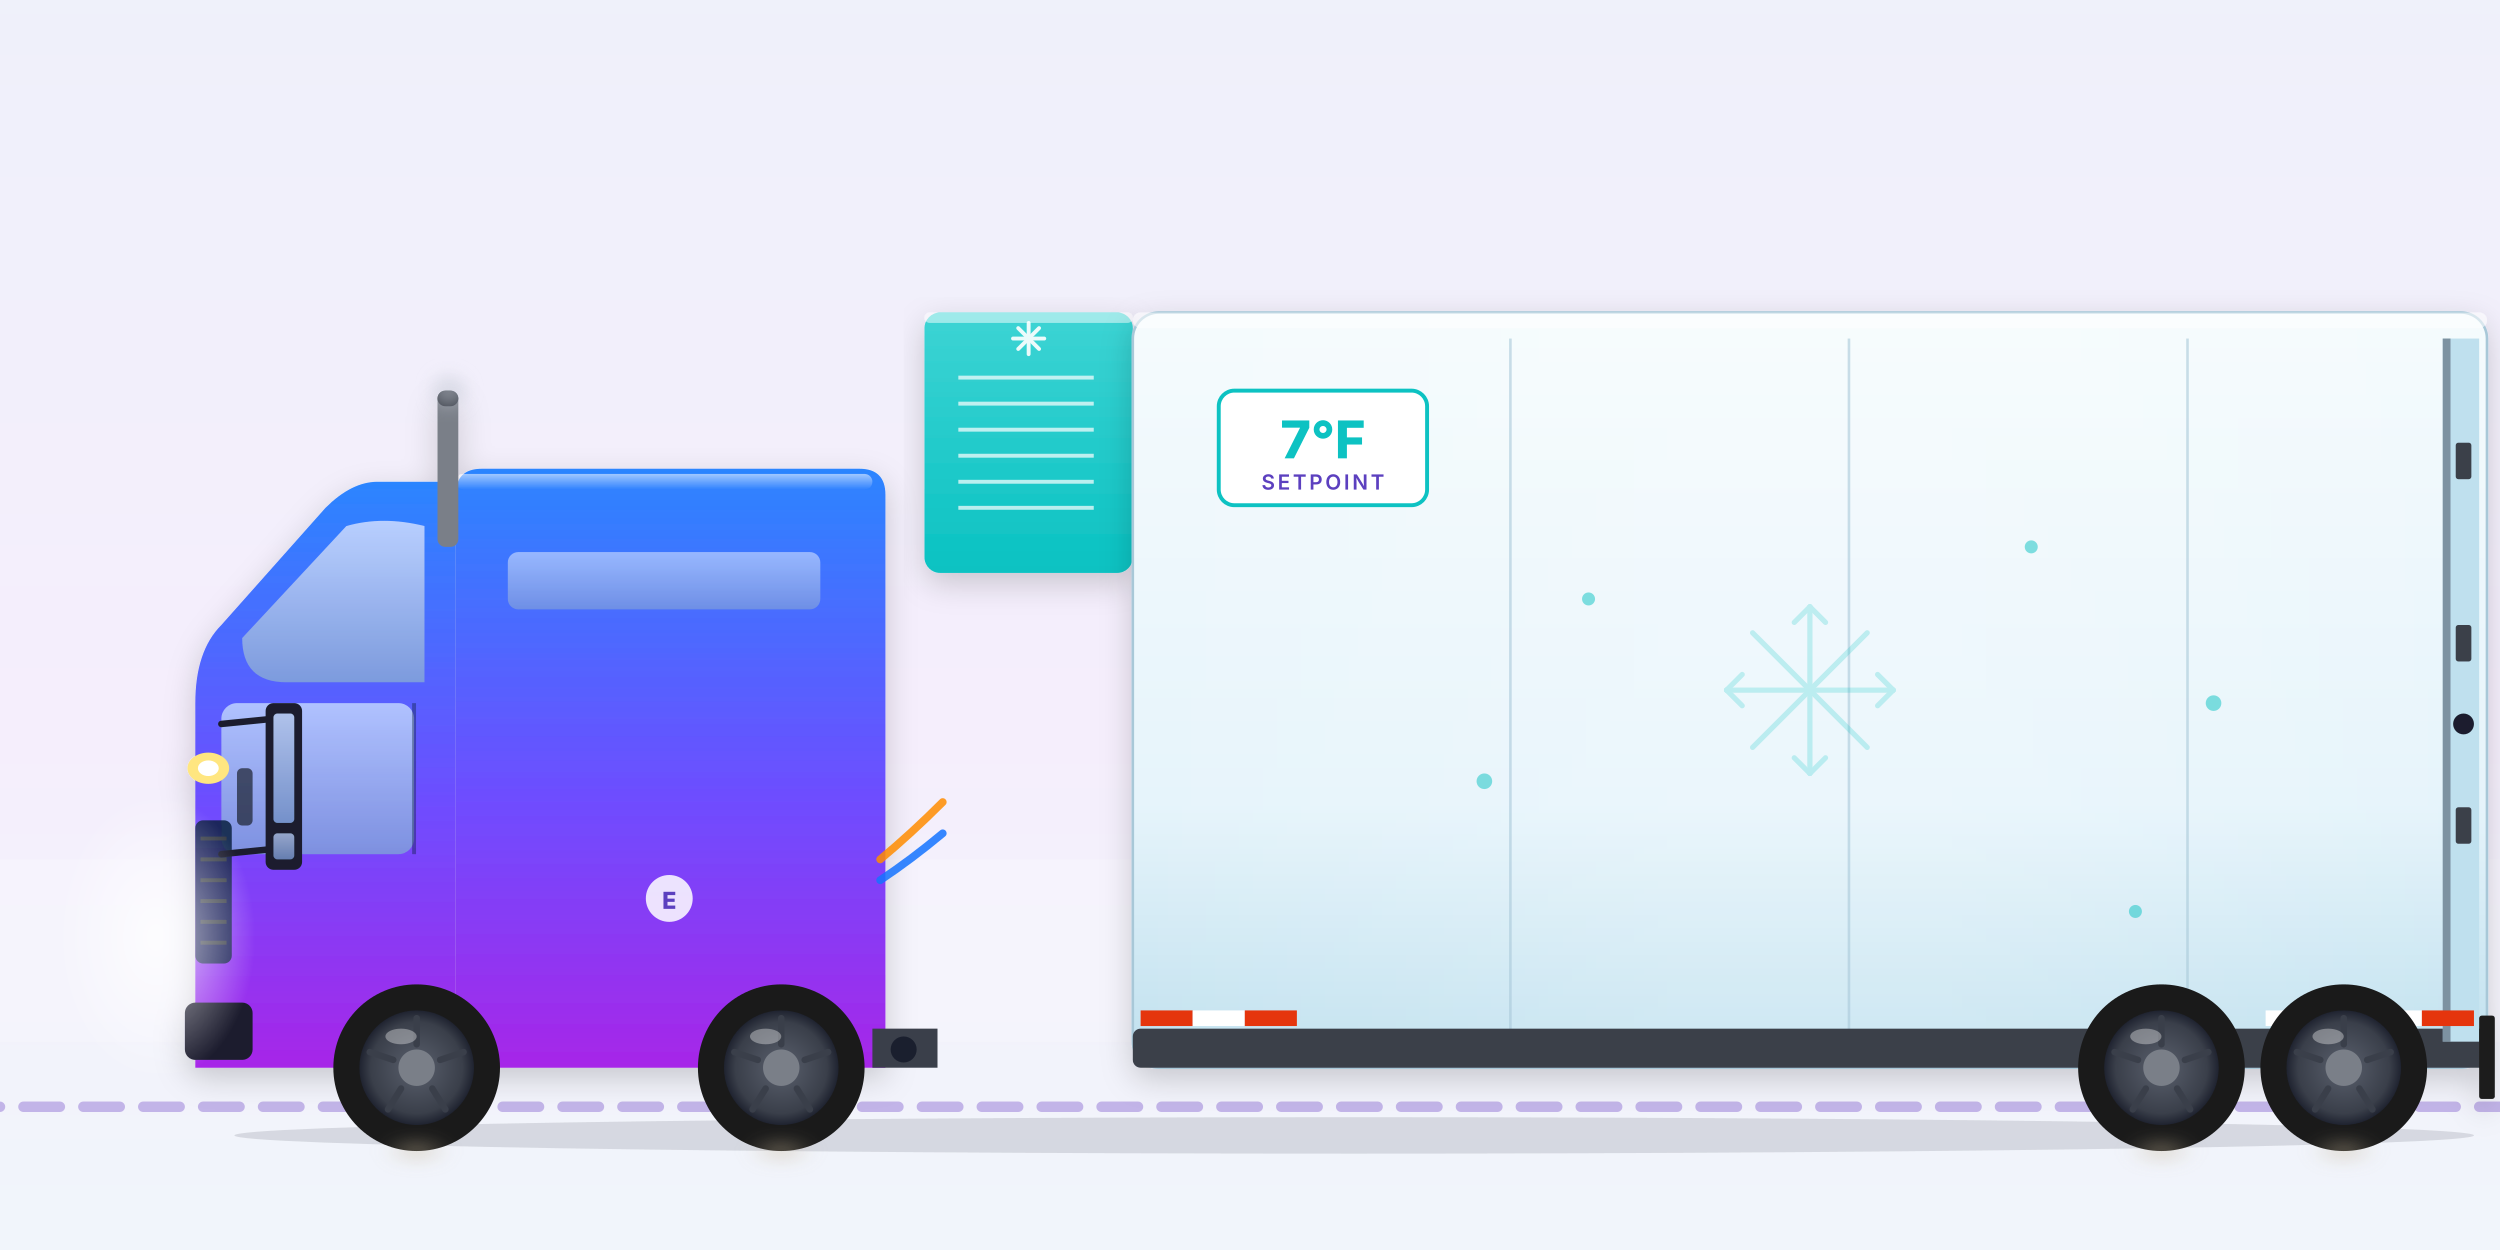
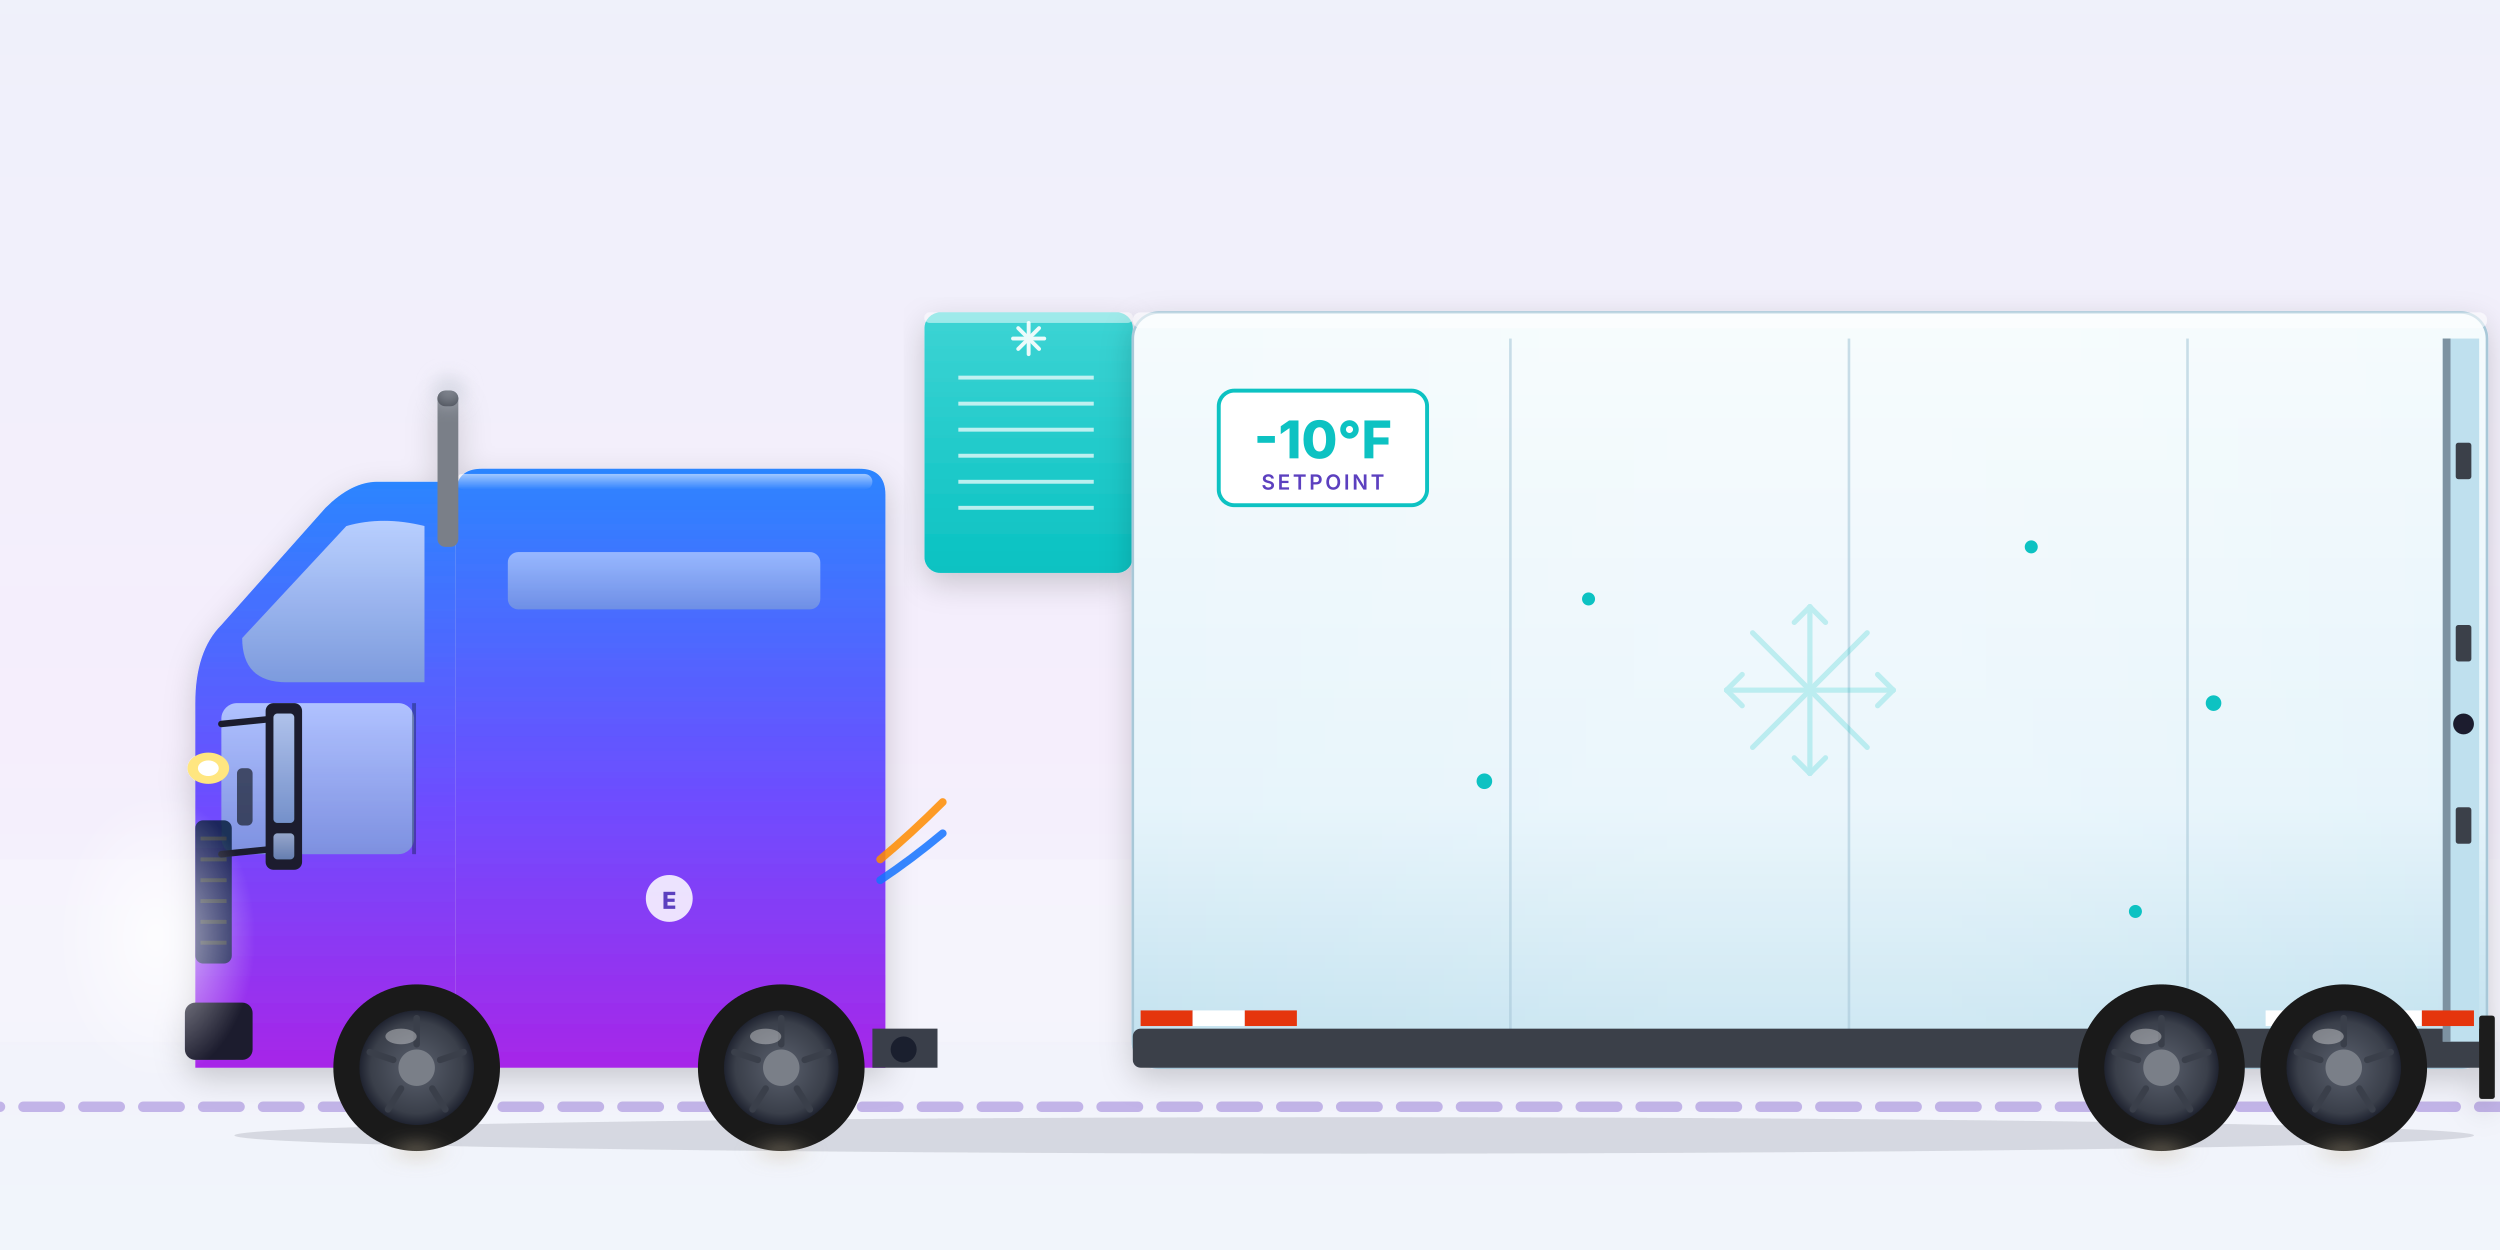
<svg xmlns="http://www.w3.org/2000/svg" width="1200" height="600" viewBox="0 50 1200 480" preserveAspectRatio="xMidYMid slice">
  <style>
    /* ========== CHASSIS BOB — the body floats on suspension ========== */
    .chassis-bob   { animation: chassis-bob 0.5s ease-in-out infinite; }
    @keyframes chassis-bob {
      0%, 100% { transform: translateY(0); }
      50%      { transform: translateY(-1.5px); }
    }
    .cab-sway      { animation: cab-sway 0.5s ease-in-out infinite -0.12s; }
    @keyframes cab-sway {
      0%, 100% { transform: translateY(0)    rotate(0deg); }
      50%      { transform: translateY(-0.8px) rotate(-0.15deg); }
    }
    .mudflap       { transform-origin: 1075px 440px;
                      animation: mudflap-flutter 0.42s ease-in-out infinite; }
    @keyframes mudflap-flutter {
      0%, 100% { transform: rotate(0deg)   translateX(0); }
      50%      { transform: rotate(-4deg)  translateX(0.4px); }
    }
    .streak        { animation: streak-drift 1.2s linear infinite; opacity: 0; }
    .streak.s2     { animation-delay: -0.4s; }
    .streak.s3     { animation-delay: -0.8s; }
    @keyframes streak-drift {
      0%   { transform: translateX(0);    opacity: 0; }
      15%  { opacity: 0.45; }
      85%  { opacity: 0.45; }
      100% { transform: translateX(180px); opacity: 0; }
    }
    .bow-air       { animation: bow-air-pulse 1.4s ease-in-out infinite;
                      transform-origin: 180px 410px; }
    @keyframes bow-air-pulse {
      0%, 100% { transform: scale(1)   translateX(0);   opacity: 0.18; }
      50%      { transform: scale(1.1) translateX(-3px); opacity: 0.32; }
    }
    .tire-dust     { animation: tire-dust 1.6s ease-out infinite; }
    @keyframes tire-dust {
      0%, 80%, 100% { opacity: 0; transform: translateX(0) scale(0.4); }
      8%, 18%       { opacity: 0.45; transform: translateX(0) scale(0.4); }
      35%           { opacity: 0;    transform: translateX(14px) scale(1); }
    }

    /* ========== ORIGINAL MOTION VOCAB ========== */
    .sheen        { animation: sheen-sweep 5s ease-in-out infinite;
                      transform-box: fill-box; }
    @keyframes sheen-sweep {
      0%   { transform: translateX(-220px); opacity: 0; }
      30%  { opacity: 0.5; }
      70%  { opacity: 0.5; }
      100% { transform: translateX(220px); opacity: 0; }
    }
    .wordmark     { animation: wordmark-breath 6s ease-in-out infinite; }
    @keyframes wordmark-breath {
      0%, 100% { opacity: 0.14; }
      50%      { opacity: 0.24; }
    }
    .badge-e      { transform-box: fill-box; transform-origin: center;
                      animation: badge-pulse 3.2s ease-in-out infinite; }
    @keyframes badge-pulse {
      0%, 100% { transform: scale(1);    opacity: 0.85; }
      50%      { transform: scale(1.06); opacity: 1; }
    }
    .headlight-glow { animation: headlight-pulse 4s ease-in-out infinite; }
    @keyframes headlight-pulse {
      0%, 100% { opacity: 0.85; }
      50%      { opacity: 1; }
    }
    .airlines     { animation: airlines-vibrate 0.55s ease-in-out infinite;
                      transform-box: fill-box; }
    @keyframes airlines-vibrate {
      0%, 100% { transform: translateY(0); }
      50%      { transform: translateY(0.6px); }
    }
    .chevron      { animation: chevron-pulse 2.2s ease-in-out infinite; }
    @keyframes chevron-pulse {
      0%, 100% { opacity: 0.3; }
      50%      { opacity: 0.65; }
    }
    .sky-shimmer  { animation: sky-drift 14s linear infinite;
                      transform-box: fill-box; }
    @keyframes sky-drift {
      from { transform: translateX(-40px); opacity: 0.12; }
      50%  { opacity: 0.22; }
      to   { transform: translateX(40px); opacity: 0.12; }
    }
    .ground-line  { stroke-dasharray: 14 9;
                      animation: ground-dash 1.6s linear infinite; }
    @keyframes ground-dash {
      from { stroke-dashoffset: 0; }
      to   { stroke-dashoffset: -46; }
    }
    /* ========== BRAND LOCKUP ========== */
    .brand-mark {
      transform-box: fill-box; transform-origin: center;
      animation: brand-pulse 3.6s ease-in-out infinite;
    }
    @keyframes brand-pulse {
      0%, 100% { transform: scale(1);    opacity: 0.92; }
      50%      { transform: scale(1.05); opacity: 1; }
    }
    .brand-word { animation: brand-word-breath 6s ease-in-out infinite; }
    @keyframes brand-word-breath {
      0%, 100% { opacity: 0.78; }
      50%      { opacity: 1; }
    }
+     /* Cold-air recirculation: snow motes drift on the interior airflow loop */
+     .snow-mote { animation: snow-drift 5.5s ease-in-out infinite;
+                   transform-box: fill-box; transform-origin: center; }
+     .snow-mote.m2 { animation-delay: -1.1s; animation-duration: 6.2s; }
+     .snow-mote.m3 { animation-delay: -2.3s; animation-duration: 4.9s; }
+     .snow-mote.m4 { animation-delay: -3.4s; animation-duration: 6.6s; }
+     .snow-mote.m5 { animation-delay: -0.6s; animation-duration: 5.2s; }
+     .snow-mote.m6 { animation-delay: -4.0s; animation-duration: 6.0s; }
+     @keyframes snow-drift {
+       0%, 100% { transform: translate(0, 0);        opacity: 0.35; }
+       50%      { transform: translate(-5px, 6px);   opacity: 0.6; }
+     }

    @media (prefers-reduced-motion: reduce) {
+       /* CSS-class motion is fully stilled. NOTE: wheel rotation + exhaust puffs
+          use SMIL &lt;animate&gt;/&lt;animateTransform&gt;, which a CSS media query cannot
+          halt; they are slow continuous ambient loops (no popping) and remain. */
      .chassis-bob, .cab-sway, .mudflap, .streak, .bow-air, .tire-dust,
      .sheen, .wordmark, .badge-e, .headlight-glow, .airlines, .chevron,
-       .sky-shimmer, .ground-line, .brand-mark, .brand-word { animation: none !important; }
+       .sky-shimmer, .ground-line, .snow-mote,
+       .brand-mark, .brand-word { animation: none !important; }
    }
  
    /* ========== DARK-MODE OVERRIDES (2026-05-16) ========== */
    @media (prefers-color-scheme: dark) {
      .sky-bg          { fill: url(#skyDark) !important; }
      .ground-line     { stroke: #5E4FC6 !important; opacity: 0.55 !important; }
      .ground-shadow   { fill: #060912 !important; opacity: 0.55 !important; }
      .brand-word      { fill: #C9B6FF !important; }
      .brand-tagline   { fill: #8B7FE3 !important; }
      .equipment-label { fill: #C9B6FF !important; }
      .equipment-sub   { fill: #8B7FE3 !important; }
      .equipment-rule  { stroke: #6E4DFF !important; }
    }
  </style>
  <defs>
    <linearGradient id="skyDark" x1="0" y1="0" x2="0" y2="1">
      <stop offset="0%" stop-color="#0A0F1F" />
      <stop offset="55%" stop-color="#141A2E" />
      <stop offset="100%" stop-color="#0B0F1B" />
    </linearGradient>
    <linearGradient id="brandIridescent" x1="0" y1="0" x2="1" y2="1">
      <stop offset="0%" stop-color="#1473FF" />
      <stop offset="50%" stop-color="#6E4DFF" />
      <stop offset="100%" stop-color="#BE01FF" />
    </linearGradient>
    <linearGradient id="sky" x1="0" y1="0" x2="0" y2="1">
      <stop offset="0%" stop-color="#EEF1FA" />
      <stop offset="55%" stop-color="#F5EEFC" />
      <stop offset="100%" stop-color="#EFF8FA" />
    </linearGradient>
    <linearGradient id="cab" x1="0" y1="0" x2="0" y2="1">
      <stop offset="0%" stop-color="#2B85FF" />
      <stop offset="55%" stop-color="#6E4DFF" />
      <stop offset="100%" stop-color="#A726E8" />
    </linearGradient>
    <linearGradient id="cabRoof" x1="0" y1="0" x2="0" y2="1">
      <stop offset="0%" stop-color="#FFFFFF" stop-opacity="0.55" />
      <stop offset="100%" stop-color="#FFFFFF" stop-opacity="0" />
    </linearGradient>
    <linearGradient id="reeferBody" x1="0" y1="0" x2="0" y2="1">
      <stop offset="0%" stop-color="#F5FBFD" />
      <stop offset="65%" stop-color="#E6F4FB" />
      <stop offset="100%" stop-color="#BFE0EE" />
    </linearGradient>
    <linearGradient id="trailerSheen" x1="0" y1="0" x2="1" y2="0">
      <stop offset="0%" stop-color="#FFFFFF" stop-opacity="0" />
      <stop offset="40%" stop-color="#FFFFFF" stop-opacity="0.45" />
      <stop offset="60%" stop-color="#FFFFFF" stop-opacity="0.45" />
      <stop offset="100%" stop-color="#FFFFFF" stop-opacity="0" />
    </linearGradient>
    <linearGradient id="windowGlass" x1="0" y1="0" x2="0" y2="1">
      <stop offset="0%" stop-color="#BFD3FF" />
      <stop offset="100%" stop-color="#7E9DDB" />
    </linearGradient>
    <linearGradient id="reeferUnit" x1="0" y1="0" x2="0" y2="1">
      <stop offset="0%" stop-color="#3DD4D4" />
      <stop offset="100%" stop-color="#0AC2C2" />
    </linearGradient>
    <radialGradient id="rim" cx="0.5" cy="0.5" r="0.5">
      <stop offset="0%" stop-color="#5A606D" />
      <stop offset="80%" stop-color="#3A3F4A" />
      <stop offset="100%" stop-color="#1F2330" />
    </radialGradient>
    <filter id="rigShadow" x="-10%" y="-10%" width="120%" height="130%">
      <feGaussianBlur in="SourceAlpha" stdDeviation="6" />
      <feOffset dx="0" dy="4" result="offsetBlur" />
      <feComponentTransfer>
        <feFuncA type="linear" slope="0.18" />
      </feComponentTransfer>
      <feMerge>
        <feMergeNode />
        <feMergeNode in="SourceGraphic" />
      </feMerge>
    </filter>
    <linearGradient id="bowHazeGrad" x1="0" y1="0" x2="0" y2="1">
      <stop offset="0%" stop-color="#FFFFFF" stop-opacity="0.75" />
      <stop offset="100%" stop-color="#FFFFFF" stop-opacity="0" />
    </linearGradient>
    <radialGradient id="bowHaze" cx="0.5" cy="0.5" r="0.5">
      <stop offset="0%" stop-color="#FFFFFF" stop-opacity="0.75" />
      <stop offset="100%" stop-color="#FFFFFF" stop-opacity="0" />
    </radialGradient>
    <radialGradient id="dustCloud" cx="0.5" cy="0.5" r="0.5">
      <stop offset="0%" stop-color="#C8B89A" stop-opacity="0.55" />
      <stop offset="100%" stop-color="#C8B89A" stop-opacity="0" />
    </radialGradient>
    <filter id="softBlur" x="-50%" y="-50%" width="200%" height="200%">
      <feGaussianBlur stdDeviation="3" />
    </filter>
  </defs>
+   <rect class="sky-bg" width="1200" height="600" fill="url(#sky)" />
+   <rect x="0" y="380" width="1200" height="70" fill="#FFFFFF" opacity="0.18" />
+   <line class="ground-line" x1="60" y1="475" x2="1140" y2="475" stroke="#9B7FD9" stroke-width="4" stroke-linecap="round" opacity="0.55" />
+   <ellipse class="ground-shadow" cx="640" cy="486" rx="430" ry="7" fill="#1A1F2E" opacity="0.13" />
  <g class="chassis-bob">
-     <rect class="sky-bg" width="1200" height="600" fill="url(#sky)" />
-     <rect x="0" y="380" width="1200" height="70" fill="#FFFFFF" opacity="0.18" />
-     <line x1="60" y1="475" x2="1140" y2="475" stroke="#9B7FD9" stroke-width="4" stroke-dasharray="14 9" stroke-linecap="round" opacity="0.55" />
-     <ellipse cx="640" cy="486" rx="430" ry="7" fill="#1A1F2E" opacity="0.13" />
    <g filter="url(#rigShadow)">
      <path d="M 460 250 L 460 460 L 295 460 L 295 240 Q 295 230 305 230 L 450 230 Q 460 230 460 240 Z" fill="url(#cab)" />
      <path d="M 295 240 L 295 460 L 195 460 L 195 320 Q 195 300 205 290 L 245 245 Q 255 235 265 235 L 290 235 Q 295 235 295 240 Z" fill="url(#cab)" />
      <rect x="295" y="232" width="160" height="6" rx="3" fill="url(#cabRoof)" />
      <path d="M 283 252 Q 267 248 253 252 L 213 295 Q 213 312 230 312 L 283 312 Z" fill="url(#windowGlass)" opacity="0.95" />
      <rect x="205" y="320" width="74" height="58" rx="6" fill="url(#windowGlass)" opacity="0.85" />
      <line x1="279" y1="320" x2="279" y2="378" stroke="#0A1F3F" stroke-width="1.5" opacity="0.4" />
      <rect x="315" y="262" width="120" height="22" rx="4" fill="url(#windowGlass)" opacity="0.7" />
      <rect x="211" y="345" width="6" height="22" rx="2" fill="#1A1F2E" opacity="0.7" />
      <ellipse cx="200" cy="345" rx="8" ry="6" fill="#FFE680" />
      <ellipse cx="200" cy="345" rx="4" ry="3" fill="#FFFFFF" />
      <rect x="195" y="365" width="14" height="55" rx="3" fill="#0A1F3F" opacity="0.85" />
      <g stroke="#3A3F4A" stroke-width="1.5">
        <line x1="197" y1="372" x2="207" y2="372" />
        <line x1="197" y1="380" x2="207" y2="380" />
        <line x1="197" y1="388" x2="207" y2="388" />
        <line x1="197" y1="396" x2="207" y2="396" />
        <line x1="197" y1="404" x2="207" y2="404" />
        <line x1="197" y1="412" x2="207" y2="412" />
      </g>
      <rect x="191" y="435" width="26" height="22" rx="4" fill="#1A1F2E" />
      <rect x="271" y="438" width="22" height="20" rx="2" fill="#1A1F2E" opacity="0.85" />
      <line x1="205" y1="328" x2="225" y2="326" stroke="#1A1F2E" stroke-width="2.5" stroke-linecap="round" />
      <line x1="205" y1="378" x2="225" y2="376" stroke="#1A1F2E" stroke-width="2.5" stroke-linecap="round" />
      <rect x="222" y="320" width="14" height="64" rx="3" fill="#1A1F2E" />
      <rect x="225" y="324" width="8" height="42" rx="1.5" fill="url(#windowGlass)" opacity="0.9" />
      <rect x="225" y="370" width="8" height="10" rx="1.5" fill="url(#windowGlass)" opacity="0.75" />
      <rect x="288" y="200" width="8" height="60" rx="3" fill="#7A7F88" />
      <rect x="288" y="200" width="8" height="6" rx="3" fill="#3A3F4A" />
      <circle cx="377" cy="395" r="9" fill="#FFFFFF" opacity="0.85" />
      <text x="377" y="399" text-anchor="middle" font-family="Inter, system-ui, sans-serif" font-weight="800" font-size="9" fill="#5B3FBF">E</text>
    </g>
    <g filter="url(#rigShadow)">
      <rect x="475" y="170" width="80" height="100" rx="6" fill="url(#reeferUnit)" />
      <rect x="475" y="170" width="80" height="4" rx="2" fill="#FFFFFF" opacity="0.5" />
      <g stroke="#FFFFFF" stroke-width="1.5" opacity="0.7">
        <line x1="488" y1="195" x2="540" y2="195" />
        <line x1="488" y1="205" x2="540" y2="205" />
        <line x1="488" y1="215" x2="540" y2="215" />
        <line x1="488" y1="225" x2="540" y2="225" />
        <line x1="488" y1="235" x2="540" y2="235" />
        <line x1="488" y1="245" x2="540" y2="245" />
      </g>
      <g transform="translate(515 180)" stroke="#FFFFFF" stroke-width="1.5" stroke-linecap="round" fill="none" opacity="0.9">
        <line x1="0" y1="-6" x2="0" y2="6" />
        <line x1="-6" y1="0" x2="6" y2="0" />
        <line x1="-4" y1="-4" x2="4" y2="4" />
        <line x1="-4" y1="4" x2="4" y2="-4" />
      </g>
    </g>
    <g filter="url(#rigShadow)">
      <rect x="555" y="170" width="520" height="290" rx="10" fill="url(#reeferBody)" stroke="#A8C8D8" stroke-width="1" />
      <rect x="555" y="170" width="520" height="6" rx="3" fill="#FFFFFF" opacity="0.55" />
      <rect x="555" y="172" width="520" height="286" rx="9" fill="url(#trailerSheen)" opacity="0.4" />
      <g stroke="#A8C8D8" stroke-width="1" opacity="0.6">
        <line x1="700" y1="180" x2="700" y2="450" />
        <line x1="830" y1="180" x2="830" y2="450" />
        <line x1="960" y1="180" x2="960" y2="450" />
      </g>
      <rect x="555" y="445" width="520" height="15" rx="3" fill="#3A3F4A" />
      <rect x="1058" y="180" width="14" height="270" fill="#BFE0EE" />
      <rect x="1058" y="180" width="3" height="270" fill="#1A1F2E" opacity="0.4" />
      <rect x="1063" y="220" width="6" height="14" rx="1" fill="#3A3F4A" />
      <rect x="1063" y="290" width="6" height="14" rx="1" fill="#3A3F4A" />
      <rect x="1063" y="360" width="6" height="14" rx="1" fill="#3A3F4A" />
      <circle cx="1066" cy="328" r="4" fill="#1A1F2E" />
      <g transform="translate(815 315)" stroke="#0AC2C2" stroke-width="2" stroke-linecap="round" fill="none" opacity="0.22">
        <line x1="0" y1="-32" x2="0" y2="32" />
        <line x1="-32" y1="0" x2="32" y2="0" />
        <line x1="-22" y1="-22" x2="22" y2="22" />
        <line x1="-22" y1="22" x2="22" y2="-22" />
        <line x1="0" y1="-32" x2="-6" y2="-26" />
        <line x1="0" y1="-32" x2="6" y2="-26" />
        <line x1="0" y1="32" x2="-6" y2="26" />
        <line x1="0" y1="32" x2="6" y2="26" />
        <line x1="-32" y1="0" x2="-26" y2="-6" />
        <line x1="-32" y1="0" x2="-26" y2="6" />
        <line x1="32" y1="0" x2="26" y2="-6" />
        <line x1="32" y1="0" x2="26" y2="6" />
      </g>
-       <g fill="#0AC2C2" opacity="0.5">
-         <circle cx="650" cy="240" r="3" />
-         <circle cx="730" cy="280" r="2.5" />
-         <circle cx="690" cy="350" r="3" />
-         <circle cx="900" cy="260" r="2.5" />
-         <circle cx="970" cy="320" r="3" />
-         <circle cx="940" cy="400" r="2.5" />
+       <g fill="#0AC2C2">
+         <circle class="snow-mote" cx="650" cy="240" r="3" />
+         <circle class="snow-mote m2" cx="730" cy="280" r="2.5" />
+         <circle class="snow-mote m3" cx="690" cy="350" r="3" />
+         <circle class="snow-mote m4" cx="900" cy="260" r="2.5" />
+         <circle class="snow-mote m5" cx="970" cy="320" r="3" />
+         <circle class="snow-mote m6" cx="940" cy="400" r="2.5" />
      </g>
      <g>
        <rect x="588" y="200" width="80" height="44" rx="6" fill="#FFFFFF" stroke="#0AC2C2" stroke-width="1.5" />
-         <text x="628" y="226" text-anchor="middle" font-family="Inter, system-ui, sans-serif" font-weight="800" font-size="20" fill="#0AC2C2">7°F</text>
+         <g class="country-US">
+           <text x="628" y="226" text-anchor="middle" font-family="Inter, system-ui, sans-serif" font-weight="800" font-size="20" fill="#0AC2C2" data-bind="reefer_setpoint">-10°F</text>
+         </g>
+         <g class="country-MX" style="display:none">
+           <text x="628" y="226" text-anchor="middle" font-family="Inter, system-ui, sans-serif" font-weight="800" font-size="20" fill="#0AC2C2" data-bind="reefer_setpoint_c">-23°C</text>
+         </g>
+         <g class="country-CA" style="display:none">
+           <text x="628" y="226" text-anchor="middle" font-family="Inter, system-ui, sans-serif" font-weight="800" font-size="20" fill="#0AC2C2" data-bind="reefer_setpoint_c">-23°C</text>
+         </g>
        <text x="628" y="238" text-anchor="middle" font-family="Inter, system-ui, sans-serif" font-weight="600" font-size="8" fill="#5B3FBF" letter-spacing="1">SETPOINT</text>
      </g>
      <g>
        <rect x="558" y="438" width="20" height="6" fill="#E5350D" />
        <rect x="578" y="438" width="20" height="6" fill="#FFFFFF" />
        <rect x="598" y="438" width="20" height="6" fill="#E5350D" />
        <rect x="990" y="438" width="20" height="6" fill="#FFFFFF" />
        <rect x="1010" y="438" width="20" height="6" fill="#E5350D" />
        <rect x="1030" y="438" width="20" height="6" fill="#FFFFFF" />
        <rect x="1050" y="438" width="20" height="6" fill="#E5350D" />
      </g>
      <rect x="1072" y="440" width="6" height="32" rx="1" fill="#1A1A1A" />
    </g>
    <rect x="455" y="445" width="25" height="15" fill="#3A3F4A" />
    <circle cx="467" cy="453" r="5" fill="#1A1F2E" />
  </g>
  <g id="wheelGroup">
    <circle cx="0" cy="0" r="32" fill="#1A1A1A" />
    <circle cx="0" cy="0" r="22" fill="url(#rim)" />
    <circle cx="0" cy="0" r="7" fill="#7A7F88" />
    <g stroke="#3A3F4A" stroke-width="2.5" stroke-linecap="round">
      <line x1="0" y1="-19" x2="0" y2="-9" />
      <line x1="18" y1="-6" x2="9" y2="-3" />
      <line x1="11" y1="16" x2="6" y2="8" />
      <line x1="-11" y1="16" x2="-6" y2="8" />
      <line x1="-18" y1="-6" x2="-9" y2="-3" />
    </g>
    <ellipse cx="-6" cy="-12" rx="6" ry="3" fill="#FFFFFF" opacity="0.35" />
  </g>
  <g transform="translate(420 460)">
    <g>
      <use href="#wheelGroup" />
      <animateTransform attributeName="transform" type="rotate" from="0" to="-360" dur="1.6s" repeatCount="indefinite" />
    </g>
  </g>
  <g transform="translate(280 460)">
    <g>
      <use href="#wheelGroup" />
      <animateTransform attributeName="transform" type="rotate" from="0" to="-360" dur="1.6s" repeatCount="indefinite" />
    </g>
  </g>
  <g transform="translate(950 460)">
    <g>
      <use href="#wheelGroup" />
      <animateTransform attributeName="transform" type="rotate" from="0" to="-360" dur="1.6s" repeatCount="indefinite" />
    </g>
  </g>
  <g transform="translate(1020 460)">
    <g>
      <use href="#wheelGroup" />
      <animateTransform attributeName="transform" type="rotate" from="0" to="-360" dur="1.6s" repeatCount="indefinite" />
    </g>
  </g>
  <path d="M 458 380 Q 470 370 482 358" stroke="#FF8C00" stroke-width="3" fill="none" stroke-linecap="round" opacity="0.85" />
  <path d="M 458 388 Q 470 380 482 370" stroke="#1473FF" stroke-width="3" fill="none" stroke-linecap="round" opacity="0.85" />
  <g stroke="#9B7FD9" stroke-width="2.5" stroke-linecap="round" opacity="0.5">
    <line class="streak" x1="1090" y1="445" x2="1145" y2="445" />
    <line class="streak s2" x1="1085" y1="455" x2="1150" y2="455" />
    <line class="streak s3" x1="1095" y1="468" x2="1145" y2="468" />
  </g>
  <ellipse class="bow-air" cx="180" cy="410" rx="38" ry="55" fill="url(#bowHaze)" />
  <g filter="url(#softBlur)" opacity="0.5">
    <circle cx="292" cy="200" r="6" fill="#C8CDD8">
      <animate attributeName="cy" from="200" to="120" dur="2.6s" repeatCount="indefinite" />
      <animate attributeName="r" from="6" to="14" dur="2.6s" repeatCount="indefinite" />
      <animate attributeName="opacity" values="0;0.55;0.55;0" keyTimes="0;0.15;0.7;1" dur="2.6s" repeatCount="indefinite" />
    </circle>
    <circle cx="294" cy="200" r="5" fill="#C8CDD8">
      <animate attributeName="cy" from="200" to="120" dur="2.6s" begin="-0.9s" repeatCount="indefinite" />
      <animate attributeName="r" from="5" to="12" dur="2.6s" begin="-0.9s" repeatCount="indefinite" />
      <animate attributeName="opacity" values="0;0.55;0.55;0" keyTimes="0;0.15;0.7;1" dur="2.6s" begin="-0.9s" repeatCount="indefinite" />
    </circle>
    <circle cx="290" cy="200" r="4" fill="#C8CDD8">
      <animate attributeName="cy" from="200" to="120" dur="2.6s" begin="-1.7s" repeatCount="indefinite" />
      <animate attributeName="r" from="4" to="10" dur="2.6s" begin="-1.7s" repeatCount="indefinite" />
      <animate attributeName="opacity" values="0;0.55;0.55;0" keyTimes="0;0.15;0.7;1" dur="2.6s" begin="-1.7s" repeatCount="indefinite" />
    </circle>
  </g>
  <g filter="url(#softBlur)">
    <ellipse class="tire-dust" cx="420.0" cy="492.0" rx="14" ry="5" fill="url(#dustCloud)" />
    <ellipse class="tire-dust" cx="280.0" cy="492.0" rx="14" ry="5" fill="url(#dustCloud)" style="animation-delay:-0.4s" />
    <ellipse class="tire-dust" cx="950.0" cy="492.0" rx="14" ry="5" fill="url(#dustCloud)" style="animation-delay:-0.7s" />
    <ellipse class="tire-dust" cx="1020.0" cy="492.0" rx="14" ry="5" fill="url(#dustCloud)" style="animation-delay:-1.1s" />
  </g>
</svg>
